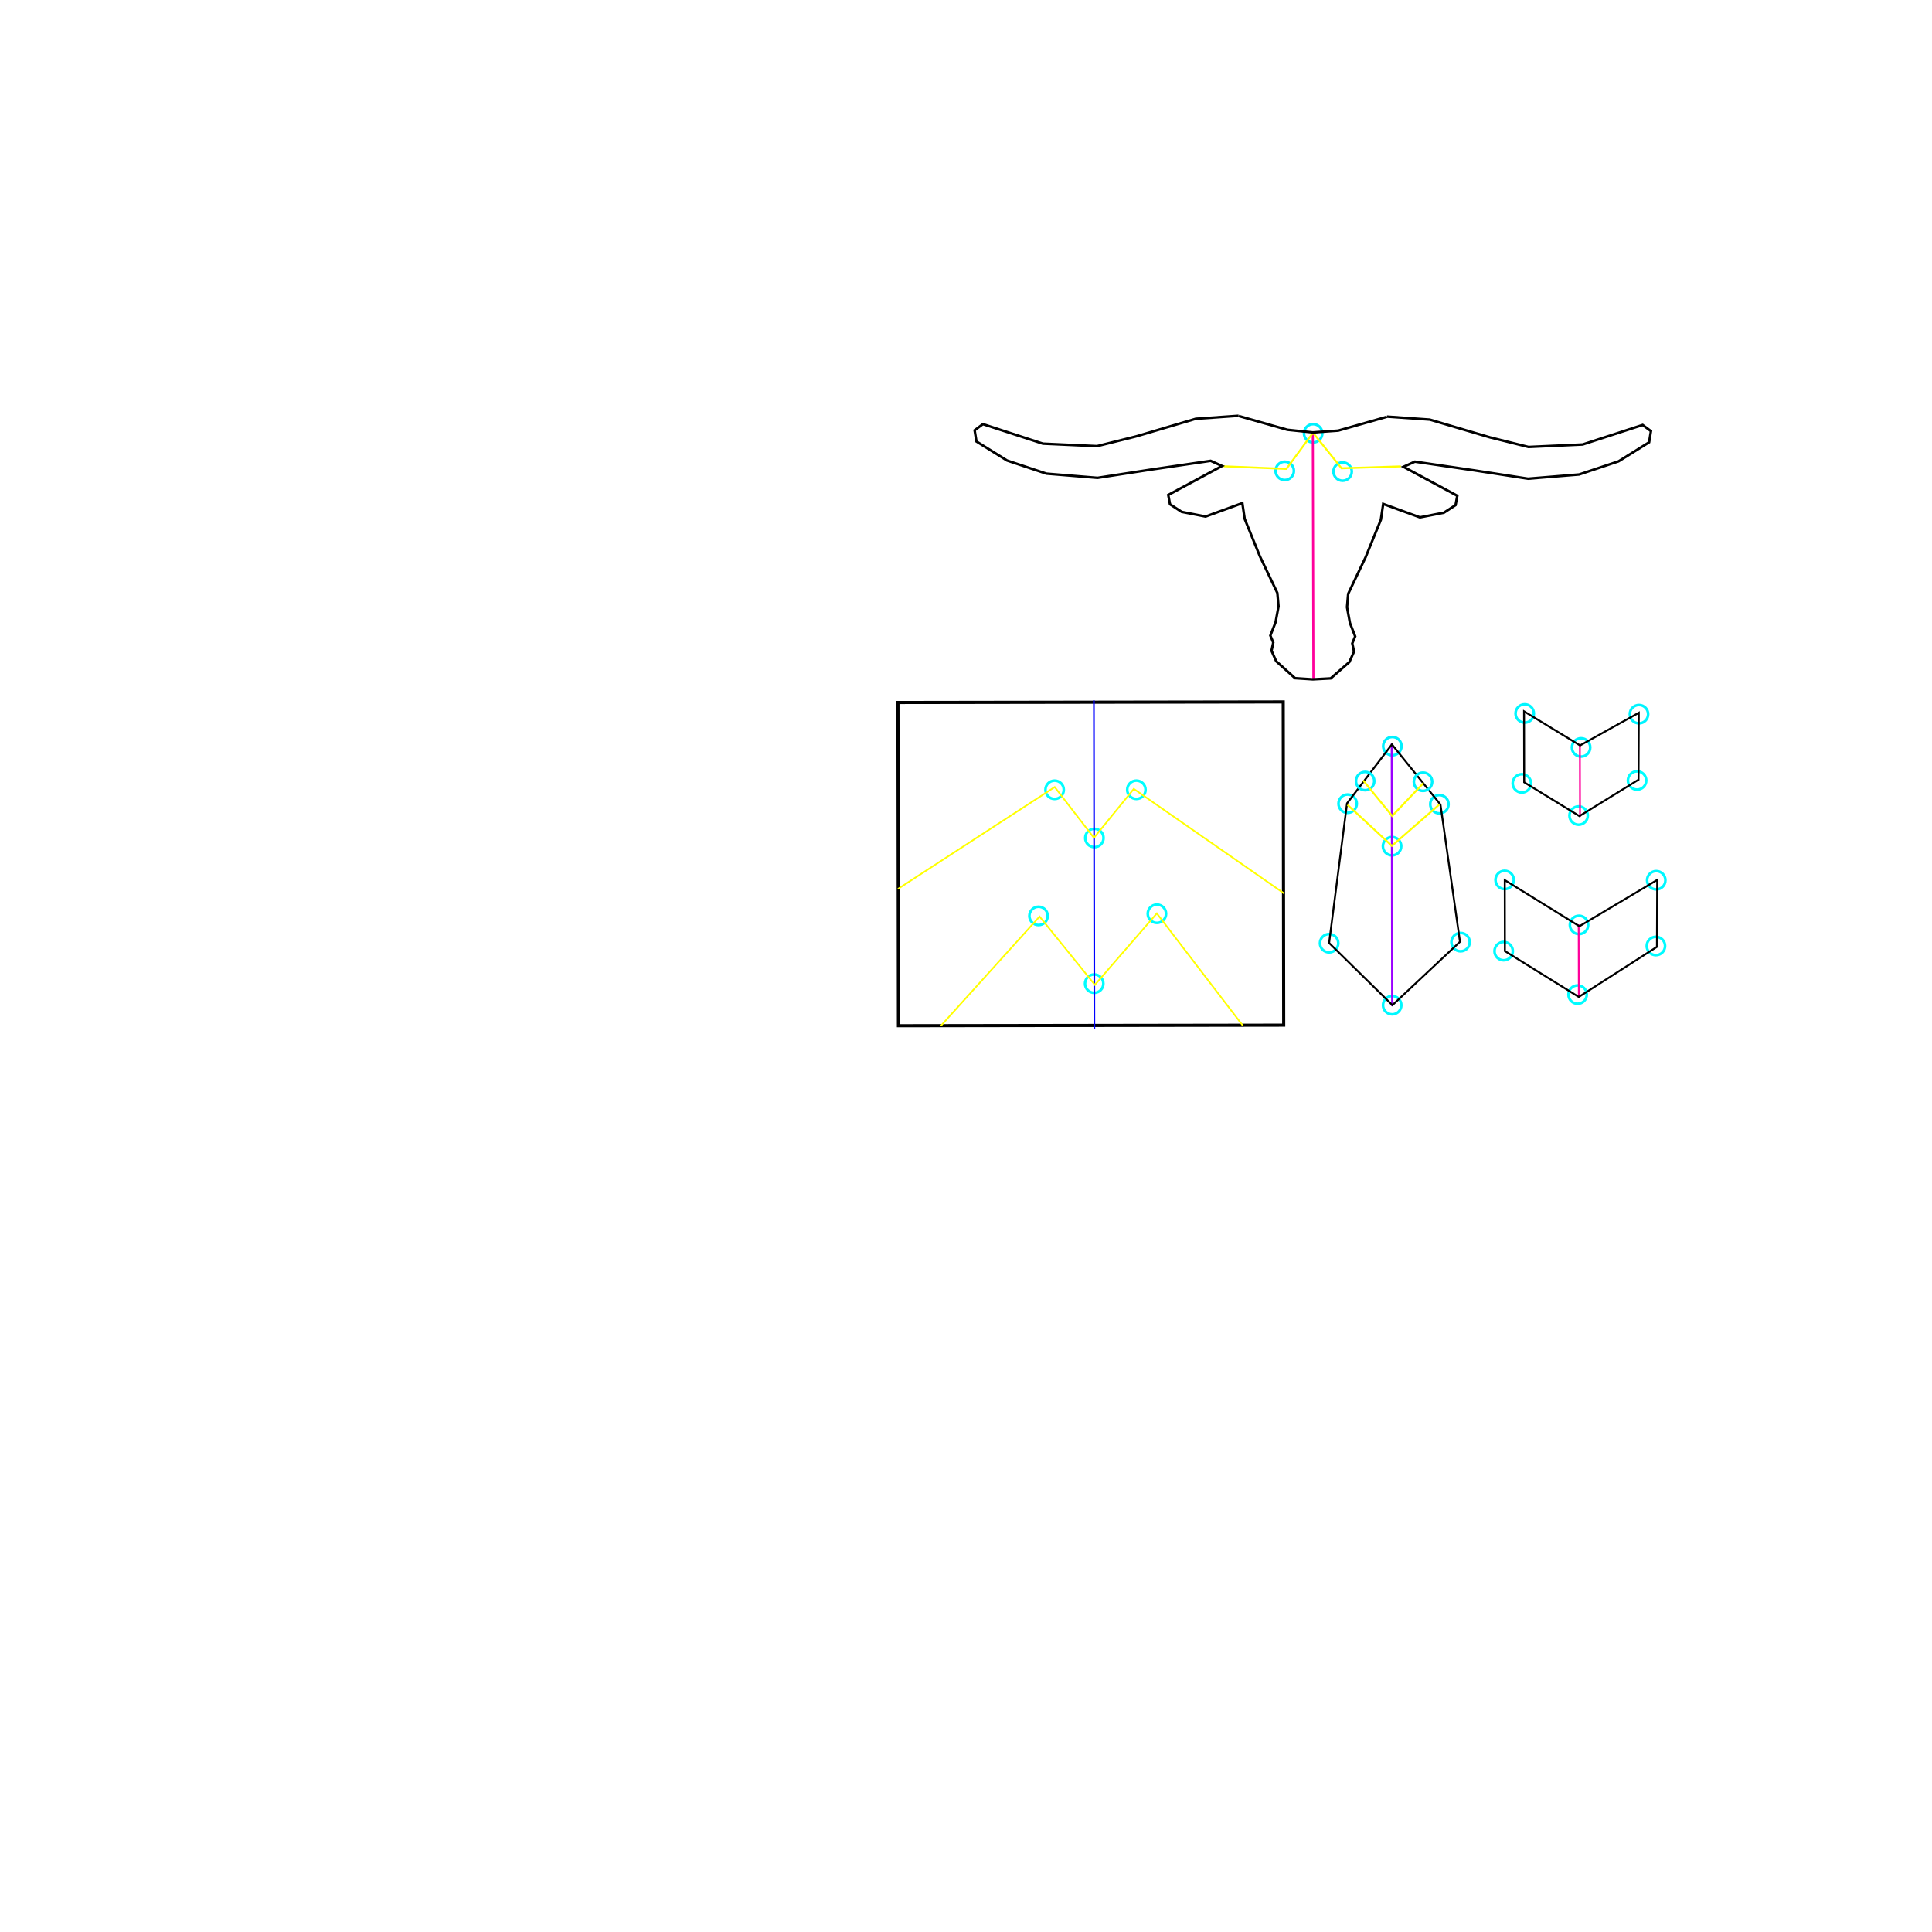
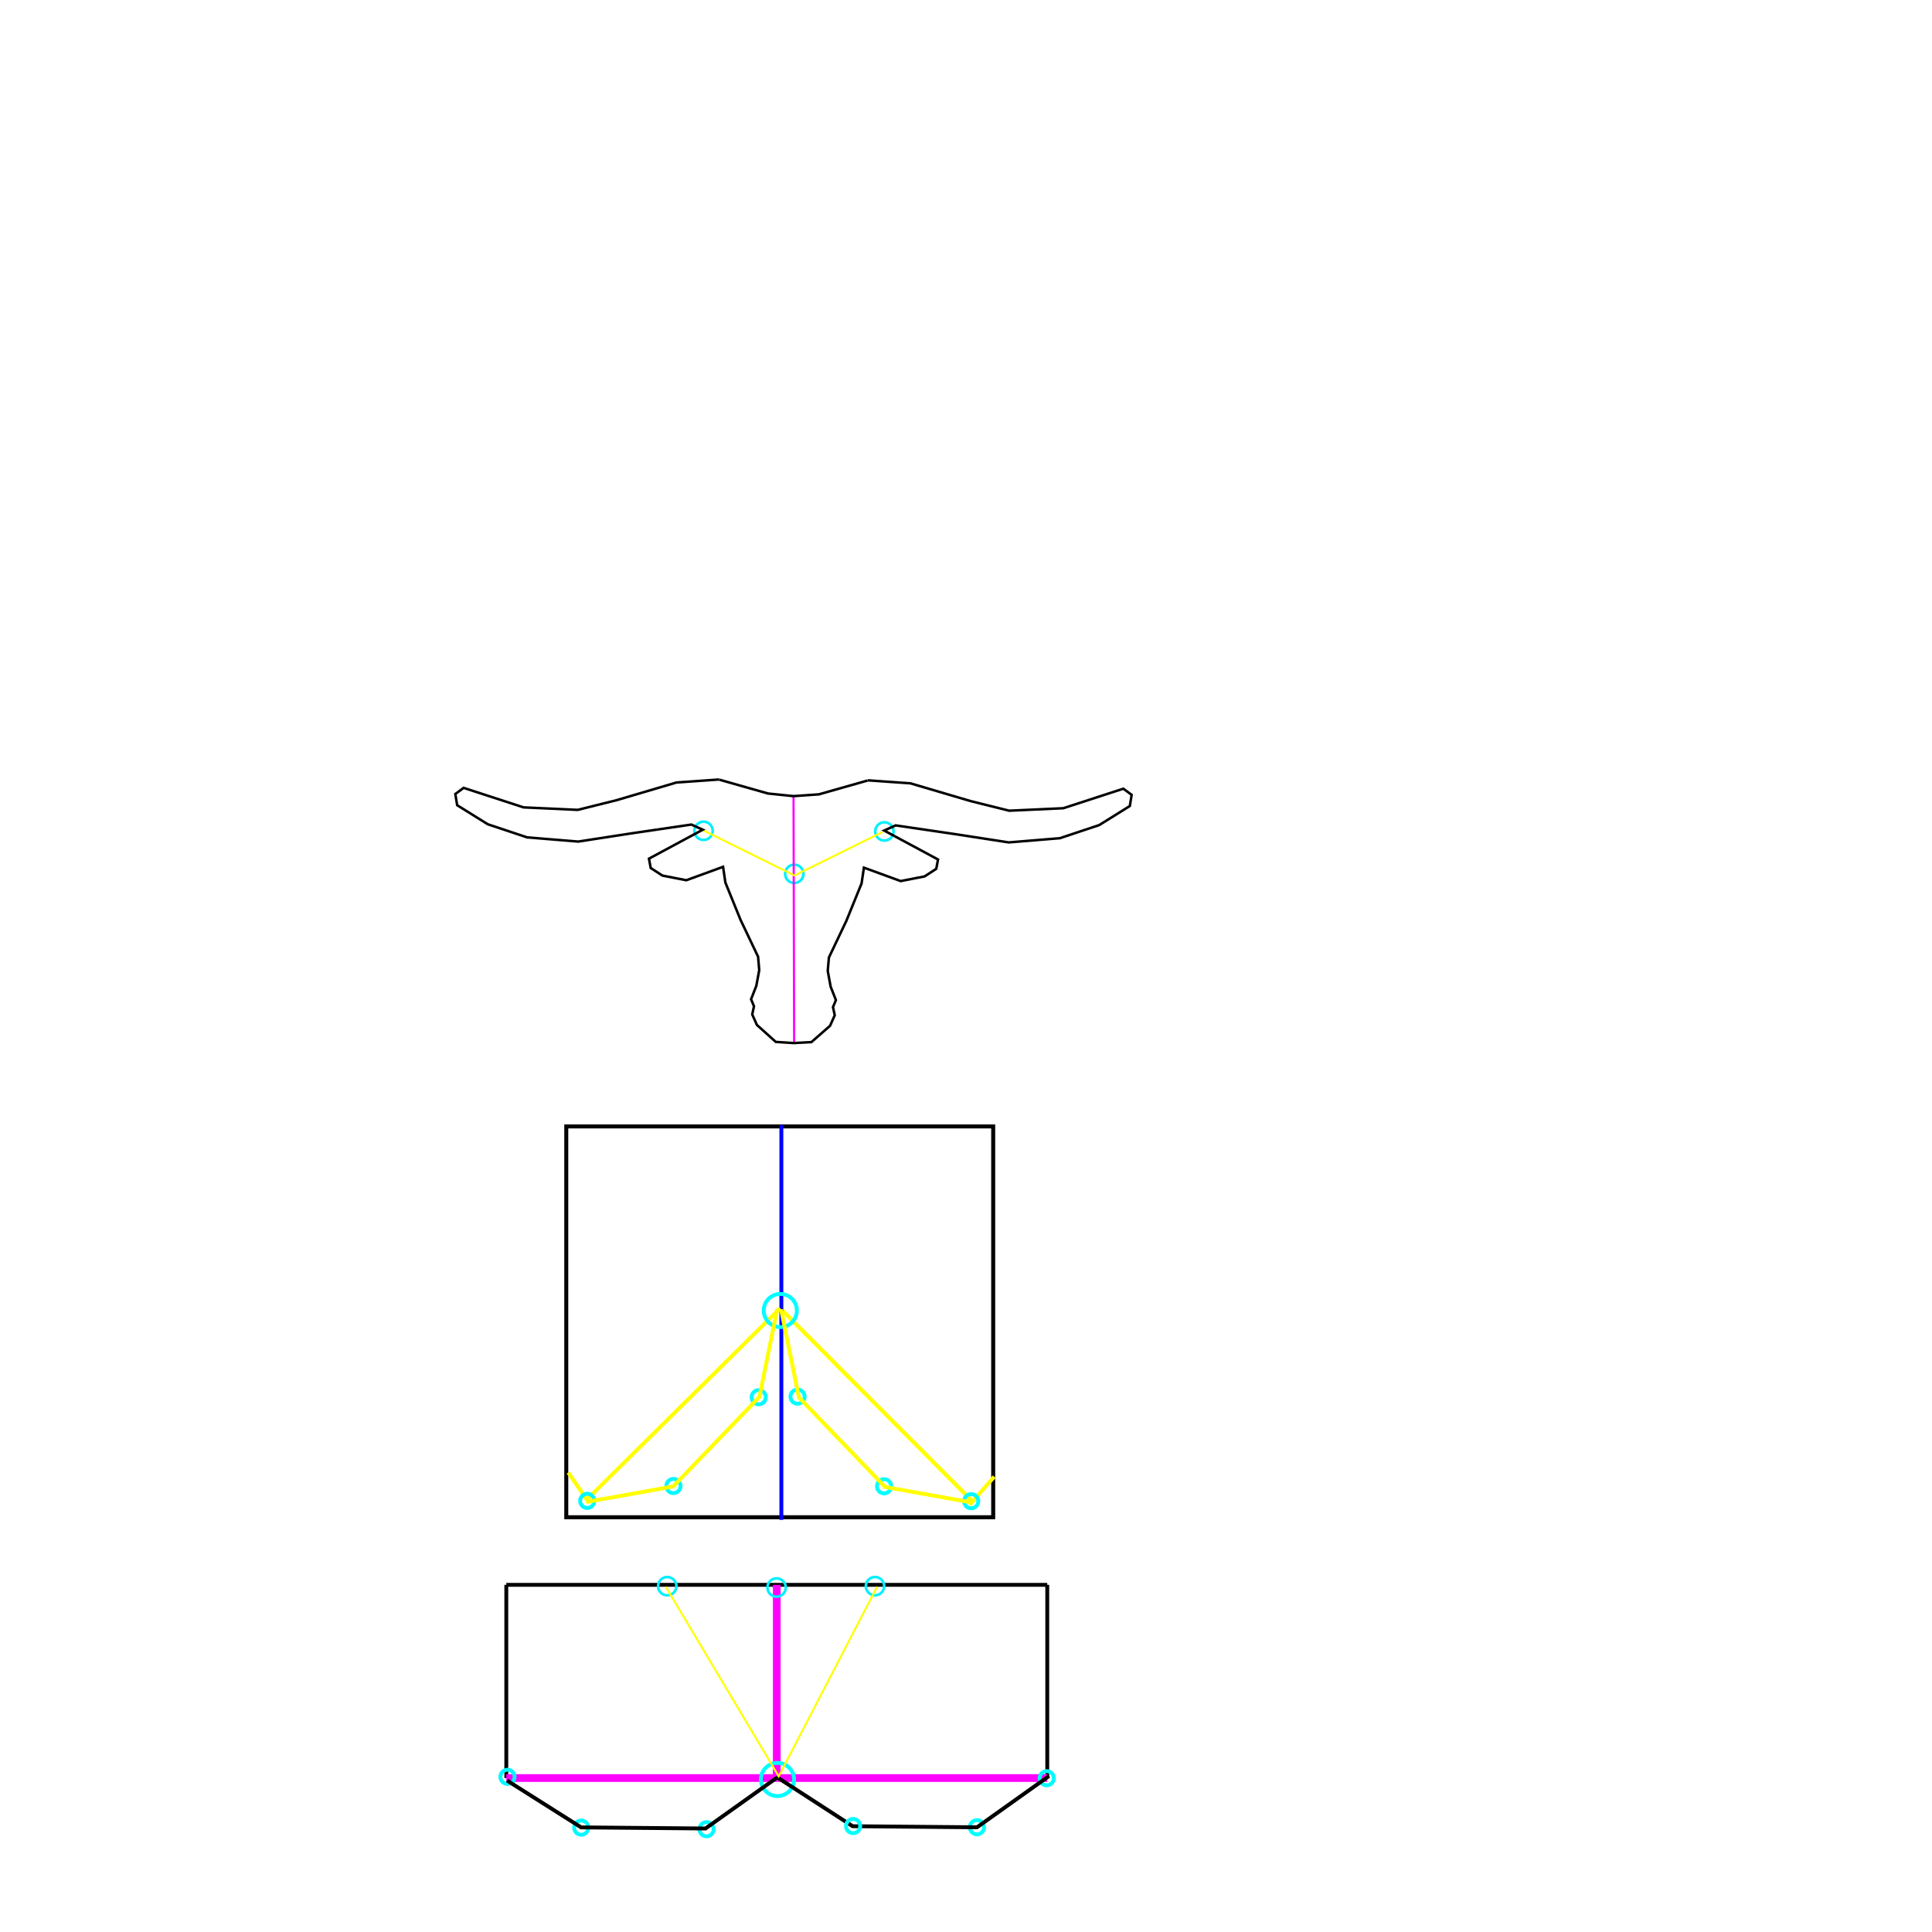
<svg xmlns="http://www.w3.org/2000/svg" height="500" version="1.1" width="500" id="svg14" xml:space="preserve">
  <defs id="defs2" />
-   <circle style="fill:none;stroke:#00ffff;stroke-width:0.684;stroke-opacity:1" id="path1-3-5" cx="217.284" cy="-282.909" r="2.372" transform="rotate(89.9157)" />
-   <circle style="fill:none;stroke:#00feff;stroke-width:0.684;stroke-dasharray:none;stroke-opacity:1" id="path1-3-5-3-3-7" cx="204.824" cy="-293.794" r="2.372" transform="rotate(89.9157)" />
-   <circle style="fill:none;stroke:#00fdff;stroke-width:0.684;stroke-dasharray:none;stroke-opacity:1" id="path1-3-5-3-3-7-9-5" cx="204.798" cy="-272.634" r="2.372" transform="rotate(89.9157)" />
-   <circle style="fill:none;stroke:#00ffff;stroke-width:0.684;stroke-opacity:1" id="path1-3-5-4" cx="211.673" cy="-408.231" r="2.372" transform="rotate(89.9157)" />
-   <circle style="fill:none;stroke:#00feff;stroke-width:0.684;stroke-dasharray:none;stroke-opacity:1" id="path1-3-5-3-3-7-3" cx="202.609" cy="-423.374" r="2.372" transform="rotate(89.9157)" />
-   <circle style="fill:none;stroke:#00fdff;stroke-width:0.684;stroke-dasharray:none;stroke-opacity:1" id="path1-3-5-3-3-7-9-5-6" cx="203.313" cy="-393.553" r="2.372" transform="rotate(89.9157)" />
-   <circle style="fill:none;stroke:#00fcff;stroke-width:0.684;stroke-dasharray:none;stroke-opacity:1" id="path1-3-5-3-3-7-9-5-8" cx="254.979" cy="-282.803" r="2.372" transform="rotate(89.9157)" />
-   <circle style="fill:none;stroke:#00fbff;stroke-width:0.684;stroke-dasharray:none;stroke-opacity:1" id="path1-3-5-3-3-7-9-5-8-7-4-5" cx="236.917" cy="-299.058" r="2.372" transform="rotate(89.9157)" />
-   <circle style="fill:none;stroke:#00faff;stroke-width:0.684;stroke-dasharray:none;stroke-opacity:1" id="path1-3-5-3-3-7-9-5-8-7-4-5-8" cx="237.429" cy="-268.424" r="2.372" transform="rotate(89.9157)" />
-   <rect style="fill:none;stroke:#000000;stroke-width:0.806;stroke-dasharray:none;stroke-opacity:1" id="rect1" width="83.649" height="99.708" x="182.148" y="-331.827" transform="rotate(89.9157)" />
-   <path style="fill:#0000ff;stroke:#0000ff;stroke-width:0.427px;stroke-linecap:butt;stroke-linejoin:miter;stroke-opacity:1" d="m 283.096,181.265 0.125,85.058" id="path1-8" />
-   <circle style="fill:none;stroke:#00fcff;stroke-width:0.684;stroke-dasharray:none;stroke-opacity:1" id="path1-3-5-3-3-7-9-5-8-3" cx="257.99" cy="-407.907" r="2.372" transform="rotate(89.9157)" />
-   <circle style="fill:none;stroke:#00fbff;stroke-width:0.684;stroke-dasharray:none;stroke-opacity:1" id="path1-3-5-3-3-7-9-5-8-7-4-5-81" cx="245.449" cy="-428.184" r="2.372" transform="rotate(89.9157)" />
-   <circle style="fill:none;stroke:#00faff;stroke-width:0.684;stroke-dasharray:none;stroke-opacity:1" id="path1-3-5-3-3-7-9-5-8-7-4-5-8-5" cx="246.726" cy="-388.781" r="2.372" transform="rotate(89.9157)" />
-   <circle style="fill:none;stroke:#00f9ff;stroke-width:0.684;stroke-dasharray:none;stroke-opacity:1" id="path1-3-5-3-3-7-9-5-8-7-4-5-8-5-5" cx="244.612" cy="-343.617" r="2.372" transform="rotate(89.9157)" />
-   <circle style="fill:none;stroke:#00f8ff;stroke-width:0.684;stroke-dasharray:none;stroke-opacity:1" id="path1-3-5-3-3-7-9-5-8-7-4-5-8-5-5-9" cx="260.665" cy="-359.909" r="2.372" transform="rotate(89.9157)" />
-   <circle style="fill:none;stroke:#00f7ff;stroke-width:0.684;stroke-dasharray:none;stroke-opacity:1" id="path1-3-5-3-3-7-9-5-8-7-4-5-8-5-5-9-0" cx="244.379" cy="-377.635" r="2.372" transform="rotate(89.9157)" />
-   <circle style="fill:none;stroke:#00f9ff;stroke-width:0.684;stroke-dasharray:none;stroke-opacity:1" id="path1-3-5-3-3-7-9-5-8-7-4-5-8-5-5-2" cx="228.302" cy="-389.068" r="2.372" transform="rotate(89.9157)" />
-   <circle style="fill:none;stroke:#00f8ff;stroke-width:0.684;stroke-dasharray:none;stroke-opacity:1" id="path1-3-5-3-3-7-9-5-8-7-4-5-8-5-5-9-7" cx="239.97" cy="-408.293" r="2.372" transform="rotate(89.9157)" />
-   <circle style="fill:none;stroke:#00f7ff;stroke-width:0.684;stroke-dasharray:none;stroke-opacity:1" id="path1-3-5-3-3-7-9-5-8-7-4-5-8-5-5-9-0-1" cx="228.443" cy="-428.298" r="2.372" transform="rotate(89.9157)" />
-   <circle style="fill:none;stroke:#00f6ff;stroke-width:0.684;stroke-dasharray:none;stroke-opacity:1" id="path1-3-5-3-3-7-9-5-8-7-4-5-8-5-5-9-0-8" cx="208.504" cy="-348.463" r="2.372" transform="rotate(89.9157)" />
-   <circle style="fill:none;stroke:#00f5ff;stroke-width:0.684;stroke-dasharray:none;stroke-opacity:1" id="path1-3-5-3-3-7-9-5-8-7-4-5-8-5-5-9-0-8-3" cx="219.53" cy="-359.941" r="2.372" transform="rotate(89.9157)" />
-   <circle style="fill:none;stroke:#00f4ff;stroke-width:0.684;stroke-dasharray:none;stroke-opacity:1" id="path1-3-5-3-3-7-9-5-8-7-4-5-8-5-5-9-0-8-3-2" cx="208.681" cy="-372.208" r="2.372" transform="rotate(89.9157)" />
-   <circle style="fill:none;stroke:#00f3ff;stroke-width:0.684;stroke-dasharray:none;stroke-opacity:1" id="path1-3-5-3-3-7-9-5-8-7-4-5-8-5-5-9-0-8-3-2-8" cx="122.552" cy="-347.29" r="2.372" transform="rotate(89.9157)" />
-   <circle style="fill:none;stroke:#00f2ff;stroke-width:0.684;stroke-dasharray:none;stroke-opacity:1" id="path1-3-5-3-3-7-9-5-8-7-4-5-8-5-5-9-0-8-3-2-8-4" cx="122.352" cy="-332.309" r="2.372" transform="rotate(89.9157)" />
-   <circle style="fill:none;stroke:#00f1ff;stroke-width:0.684;stroke-dasharray:none;stroke-opacity:1" id="path1-3-5-3-3-7-9-5-8-7-4-5-8-5-5-9-0-8-3-2-8-4-1" cx="112.641" cy="-339.676" r="2.372" transform="rotate(89.9157)" />
-   <circle style="fill:none;stroke:#00f1ff;stroke-width:0.684;stroke-dasharray:none;stroke-opacity:1" id="path1-3-5-3-3-7-9-5-8-7-4-5-8-5-5-9-0-8-3-2-8-4-1-9" cx="193.631" cy="-360.055" r="2.372" transform="rotate(89.9157)" />
-   <circle style="fill:none;stroke:#00f6ff;stroke-width:0.684;stroke-dasharray:none;stroke-opacity:1" id="path1-3-5-3-3-7-9-5-8-7-4-5-8-5-5-9-0-8-1" cx="185.227" cy="-394.321" r="2.372" transform="rotate(89.9157)" />
-   <circle style="fill:none;stroke:#00f5ff;stroke-width:0.684;stroke-dasharray:none;stroke-opacity:1" id="path1-3-5-3-3-7-9-5-8-7-4-5-8-5-5-9-0-8-3-1" cx="194.036" cy="-408.898" r="2.372" transform="rotate(89.9157)" />
-   <circle style="fill:none;stroke:#00f4ff;stroke-width:0.684;stroke-dasharray:none;stroke-opacity:1" id="path1-3-5-3-3-7-9-5-8-7-4-5-8-5-5-9-0-8-3-2-0" cx="185.451" cy="-423.893" r="2.372" transform="rotate(89.9157)" />
-   <path style="fill:#0000ff;stroke:#ff009b;stroke-width:0.454;stroke-linecap:butt;stroke-linejoin:miter;stroke-dasharray:none;stroke-opacity:1" d="m 408.589,257.841 -0.034,-18.595" id="path1-8-4-5-8" />
-   <path style="fill:#0000ff;stroke:#9b00ff;stroke-width:0.5;stroke-linecap:butt;stroke-linejoin:miter;stroke-dasharray:none;stroke-opacity:1" d="m 360.276,260.39 -0.109,-67.942" id="path1-8-4-5-8-1" />
-   <path style="fill:#0000ff;stroke:#ff009b;stroke-width:0.454;stroke-linecap:butt;stroke-linejoin:miter;stroke-dasharray:none;stroke-opacity:1" d="m 408.905,211.412 -0.034,-18.595" id="path1-8-4-5-8-6" />
-   <path style="fill:none;stroke:#ffff00;stroke-width:0.427px;stroke-linecap:butt;stroke-linejoin:miter;stroke-opacity:1" d="m 243.499,265.467 25.539,-28.263 14.317,17.67 16.032,-18.489 22.241,29.02" id="path11-7" />
-   <path style="fill:none;stroke:#ffff00;stroke-width:0.427px;stroke-linecap:butt;stroke-linejoin:miter;stroke-opacity:1" d="m 232.386,230.053 40.572,-26.361 10.149,13.137 10.319,-12.662 38.934,27.081" id="path11-7-5" />
-   <path style="fill:none;stroke:#000000;stroke-width:0.5;stroke-linecap:butt;stroke-linejoin:miter;stroke-dasharray:none;stroke-opacity:1" d="m 424.116,184.468 -0.073,17.314 -15.294,9.423 -14.293,-8.752 -0.032,-18.358 14.491,8.822 z" id="path3-3-1" />
-   <path style="fill:none;stroke:#000000;stroke-width:0.5;stroke-linecap:butt;stroke-linejoin:miter;stroke-dasharray:none;stroke-opacity:1" d="m 428.887,227.725 -0.073,17.314 -20.228,12.963 -19.121,-11.863 -0.032,-18.358 19.319,11.933 z" id="path3-3-1-8" />
-   <path style="fill:none;stroke:#000000;stroke-width:0.5;stroke-linecap:butt;stroke-linejoin:miter;stroke-dasharray:none;stroke-opacity:1" d="m 372.788,208.219 5.054,35.511 -17.488,16.396 -16.381,-16.089 4.637,-36.13 11.618,-15.254 z" id="path3-3-1-8-5" />
-   <path style="fill:none;stroke:#ffff00;stroke-width:0.5;stroke-linecap:butt;stroke-linejoin:miter;stroke-dasharray:none;stroke-opacity:1" d="m 348.732,208.287 11.489,10.622 12.238,-10.669" id="path2" />
-   <path style="fill:#0000ff;stroke:#ff009b;stroke-width:0.561;stroke-linecap:butt;stroke-linejoin:miter;stroke-dasharray:none;stroke-opacity:1" d="m 339.912,175.717 -0.154,-64.082" id="path1-8-4-5-8-1-0" />
-   <path style="fill:none;stroke:#ffff00;stroke-width:0.5;stroke-linecap:butt;stroke-linejoin:miter;stroke-dasharray:none;stroke-opacity:1" d="m 316.657,120.678 16.26,0.671 6.888,-9.355 7.382,9.192 15.367,-0.483" id="path6-7-9-9-5" />
-   <circle style="fill:none;stroke:#00f3ff;stroke-width:0.684;stroke-dasharray:none;stroke-opacity:1" id="path1-3-5-3-3-7-9-5-8-7-4-5-8-5-5-9-0-8-3-2-8-5" cx="202.859" cy="-367.978" r="2.372" transform="rotate(89.9157)" />
-   <circle style="fill:none;stroke:#00f2ff;stroke-width:0.684;stroke-dasharray:none;stroke-opacity:1" id="path1-3-5-3-3-7-9-5-8-7-4-5-8-5-5-9-0-8-3-2-8-4-8" cx="202.659" cy="-352.996" r="2.372" transform="rotate(89.9157)" />
-   <path style="fill:none;stroke:#ffff00;stroke-width:0.5;stroke-linecap:butt;stroke-linejoin:miter;stroke-dasharray:none;stroke-opacity:1" d="m 352.778,201.96 7.515,9.214 8.098,-8.516" id="path2-7" />
-   <path style="fill:none;stroke:#000000;stroke-width:0.648;stroke-linecap:butt;stroke-linejoin:miter;stroke-dasharray:none;stroke-opacity:1" d="m 358.897,107.875 -12.567,3.57 -6.582,0.465 -6.582,-0.68 -12.567,-3.57 m 38.347,0.157 11.076,0.779 15.53,4.585 10.027,2.498 14.01,-0.643 15.525,-5.053 2.148,1.592 -0.477,2.896 -7.915,4.928 -10.188,3.398 -13.229,1.087 -13.783,-2.129 -15.495,-2.276 -2.953,1.333 13.926,7.492 -0.453,2.416 -3.02,1.963 -6.191,1.208 -9.513,-3.473 -0.604,4.077 -3.926,9.664 -4.53,9.513 -0.302,3.473 0.755,4.077 1.359,3.473 -0.755,1.812 0.453,2.114 -1.208,2.718 -4.832,4.228 -4.609,0.247 -4.609,-0.301 -4.886,-4.389 -1.208,-2.718 0.453,-2.114 -0.755,-1.812 1.359,-3.473 0.755,-4.077 -0.302,-3.473 -4.53,-9.513 -3.926,-9.664 -0.604,-4.077 -9.513,3.473 -6.191,-1.208 -3.02,-1.963 -0.453,-2.416 13.926,-7.492 -2.953,-1.333 -15.495,2.276 -13.783,2.129 -13.229,-1.087 -10.188,-3.398 -7.915,-4.928 -0.477,-2.896 2.148,-1.592 15.525,5.053 14.01,0.643 10.027,-2.498 15.53,-4.585 11.076,-0.779" id="path6-8-4-0" />
+   <circle style="fill:none;stroke:#00eeff;stroke-width:0.684;stroke-dasharray:none;stroke-opacity:1" id="path1-3-5-3-3-7-9-5-8-7-4-5-8-5-5-9-0-8-1-7" cx="215.28" cy="-181.76" r="2.372" transform="rotate(89.9157)" />
+   <circle style="fill:none;stroke:#00efff;stroke-width:0.684;stroke-dasharray:none;stroke-opacity:1" id="path1-3-5-3-3-7-9-5-8-7-4-5-8-5-5-9-0-8-3-1-8" cx="226.447" cy="-205.231" r="2.372" transform="rotate(89.9157)" />
+   <circle style="fill:none;stroke:#00f0ff;stroke-width:0.684;stroke-dasharray:none;stroke-opacity:1" id="path1-3-5-3-3-7-9-5-8-7-4-5-8-5-5-9-0-8-3-2-0-7" cx="215.509" cy="-228.563" r="2.372" transform="rotate(89.9157)" />
+   <path style="fill:#0000ff;stroke:#ff00ff;stroke-width:0.561;stroke-linecap:butt;stroke-linejoin:miter;stroke-dasharray:none;stroke-opacity:1" d="M 205.521,269.847 205.367,205.765" id="path1-8-4-5-8-1-0" />
+   <path style="fill:none;stroke:#ffff00;stroke-width:0.5;stroke-linecap:butt;stroke-linejoin:miter;stroke-dasharray:none;stroke-opacity:1" d="m 181.851,214.811 23.761,11.763 22.834,-11.278" id="path6-7-9-9-5" />
+   <path style="fill:none;stroke:#000000;stroke-width:0.648;stroke-linecap:butt;stroke-linejoin:miter;stroke-dasharray:none;stroke-opacity:1" d="m 224.506,202.005 -12.567,3.57 -6.582,0.465 -6.582,-0.68 -12.567,-3.57 m 38.347,0.157 11.076,0.779 15.53,4.585 10.027,2.498 14.01,-0.643 15.525,-5.053 2.148,1.592 -0.477,2.896 -7.915,4.928 -10.188,3.398 -13.229,1.087 -13.783,-2.129 -15.495,-2.276 -2.953,1.333 13.926,7.492 -0.453,2.416 -3.02,1.963 -6.191,1.208 -9.513,-3.473 -0.604,4.077 -3.926,9.664 -4.53,9.513 -0.302,3.473 0.755,4.077 1.359,3.473 -0.755,1.812 0.453,2.114 -1.208,2.718 -4.832,4.228 -4.609,0.247 -4.609,-0.301 -4.886,-4.389 -1.208,-2.718 0.453,-2.114 -0.755,-1.812 1.359,-3.473 0.755,-4.077 -0.302,-3.473 -4.53,-9.513 -3.926,-9.664 -0.604,-4.077 -9.513,3.473 -6.191,-1.208 -3.02,-1.963 -0.453,-2.416 13.926,-7.492 -2.953,-1.333 -15.495,2.276 -13.783,2.129 -13.229,-1.087 -10.188,-3.398 -7.915,-4.928 -0.477,-2.896 2.148,-1.592 15.525,5.053 14.01,0.643 10.027,-2.498 15.53,-4.585 11.076,-0.779" id="path6-8-4-0" />
+   <line stroke="#000000" stroke-width="2" x1="131.029" x2="271.029" y1="410.155" y2="410.155" id="line89418" style="stroke-width:1;stroke-dasharray:none" />
+   <line stroke="#000000" stroke-width="2" x1="271.029" x2="271.029" y1="410.155" y2="460.155" id="line89420" style="stroke-width:1;stroke-dasharray:none" />
+   <line stroke="#000000" stroke-width="2" x1="131.029" x2="131.029" y1="410.155" y2="460.155" id="line89422" style="stroke-width:1;stroke-dasharray:none" />
+   <line stroke="blue" stroke-width="2" x1="201.029" x2="201.029" y1="410.155" y2="460.155" id="line89432" style="fill:#ff00ff;stroke:#ff00ff;stroke-opacity:1" />
+   <line stroke="rgb(0,255,255)" stroke-width="2" x1="131.029" x2="201.029" y1="460.155" y2="460.155" id="line89434" style="stroke:#ff00ff;stroke-opacity:1" />
+   <line stroke="rgb(0,155,255)" stroke-width="2" x1="201.029" x2="271.029" y1="460.155" y2="460.155" id="line89436" style="stroke:#ff00ff;stroke-opacity:1" />
+   <path style="fill:none;stroke:#000000;stroke-width:1.035px;stroke-linecap:butt;stroke-linejoin:miter;stroke-opacity:1" d="M 146.549,291.518 V 392.661 H 257.038 V 291.518 Z" id="path1" />
+   <path style="fill:none;stroke:#ffff00;stroke-width:1.037px;stroke-linecap:butt;stroke-linejoin:miter;stroke-opacity:1" d="m 201.904,338.58 49.963,50.171" id="path4" />
+   <path style="fill:none;stroke:#0000ff;stroke-width:1.008px;stroke-linecap:butt;stroke-linejoin:miter;stroke-opacity:1" d="M 202.216,393.344 V 291.16" id="path2" />
+   <path style="fill:none;stroke:#ffff00;stroke-width:1.011px;stroke-linecap:butt;stroke-linejoin:miter;stroke-opacity:1" d="m 201.91,338.569 -49.957,49.439" id="path3" />
+   <path style="fill:none;stroke:#ffff00;stroke-width:1;stroke-linecap:butt;stroke-linejoin:miter;stroke-dasharray:none;stroke-opacity:1" d="m 250.928,389.466 6.378,-7.303" id="path7" />
+   <path style="fill:none;stroke:#ffff00;stroke-width:1;stroke-linecap:butt;stroke-linejoin:miter;stroke-dasharray:none;stroke-opacity:1" d="m 152.45,388.961 -5.384,-7.871" id="path7-3" />
+   <circle style="fill:none;stroke:#00ffff;stroke-opacity:1" id="path8" cx="228.796" cy="384.647" r="1.839" />
+   <circle style="fill:none;stroke:#00feff;stroke-opacity:1" id="path8-9" cx="206.404" cy="361.455" r="1.839" />
+   <circle style="fill:none;stroke:#00faff;stroke-opacity:1" id="path8-9-1" cx="196.357" cy="361.605" r="1.839" />
+   <circle style="fill:none;stroke:#00faff;stroke-opacity:1" id="path8-9-1-9" cx="182.852" cy="473.4" r="1.839" />
+   <circle style="fill:none;stroke:#00f9ff;stroke-opacity:1" id="path8-9-1-6" cx="174.287" cy="384.579" r="1.839" />
+   <circle style="fill:none;stroke:#00f8ff;stroke-opacity:1" id="path8-9-1-6-6" cx="151.981" cy="388.428" r="1.839" />
+   <circle style="fill:none;stroke:#00f9ff;stroke-opacity:1" id="path8-9-1-6-2" cx="150.423" cy="472.992" r="1.839" />
+   <circle style="fill:none;stroke:#00ffff;stroke-opacity:1" id="path8-1" cx="-155.604" cy="513.162" r="1.839" transform="rotate(-45)" />
+   <circle style="fill:none;stroke:#00fcff;stroke-opacity:1" id="path8-1-4" cx="-133.866" cy="516.961" r="1.839" transform="rotate(-45)" />
+   <circle style="fill:none;stroke:#00fdff;stroke-opacity:1" id="path8-9-9-0" transform="rotate(-45)" r="4.29" cy="467.922" cx="-183.362" />
+   <circle style="fill:none;stroke:#00fdff;stroke-opacity:1" id="path8-9-9-0-5" transform="rotate(-45)" r="4.29" cy="382.62" cx="-97.031" />
+   <circle style="fill:none;stroke:#00f8ff;stroke-opacity:1" id="path8-9-1-6-6-2" cx="131.339" cy="459.847" r="1.839" />
+   <path style="fill:none;stroke:#000000;stroke-width:1;stroke-linecap:butt;stroke-linejoin:miter;stroke-dasharray:none;stroke-opacity:1" d="m 201.16,459.98 19.5,12.641 32.188,0.282 18.635,-13.27" id="path5" />
+   <circle style="fill:none;stroke:#00fcff;stroke-opacity:1" id="path8-1-4-1" cx="-96.989" cy="452.442" r="1.839" transform="rotate(-45)" />
+   <path style="fill:none;stroke:#ffff00;stroke-width:1;stroke-linecap:butt;stroke-linejoin:miter;stroke-dasharray:none;stroke-opacity:1" d="m 202.142,338.855 4.608,22.777 22.316,23.198 22.519,4.033" id="path5-5" />
+   <path style="fill:none;stroke:#ffff00;stroke-width:1;stroke-linecap:butt;stroke-linejoin:miter;stroke-dasharray:none;stroke-opacity:1" d="m 201.157,338.713 -4.608,22.777 -22.316,23.198 -22.519,4.033" id="path5-5-8" />
+   <path style="fill:none;stroke:#000000;stroke-width:1px;stroke-linecap:butt;stroke-linejoin:miter;stroke-opacity:1" d="m 131.202,460.786 19.2,12.141 32.188,0.282 18.635,-13.27" id="path5-0" />
+   <circle style="fill:none;stroke:#00feff;stroke-opacity:1" id="path8-9-0" cx="220.784" cy="472.584" r="1.839" />
+   <circle style="fill:none;stroke:#00eeff;stroke-width:0.684;stroke-dasharray:none;stroke-opacity:1" id="path1-3-5-3-3-7-9-5-8-7-4-5-8-5-5-9-0-8-1-7-1" cx="410.754" cy="-172.078" r="2.372" transform="rotate(89.9157)" />
+   <circle style="fill:none;stroke:#00efff;stroke-width:0.684;stroke-dasharray:none;stroke-opacity:1" id="path1-3-5-3-3-7-9-5-8-7-4-5-8-5-5-9-0-8-3-1-8-3" cx="411.148" cy="-200.375" r="2.372" transform="rotate(89.9157)" />
+   <circle style="fill:none;stroke:#00f0ff;stroke-width:0.684;stroke-dasharray:none;stroke-opacity:1" id="path1-3-5-3-3-7-9-5-8-7-4-5-8-5-5-9-0-8-3-2-0-7-8" cx="410.828" cy="-225.846" r="2.372" transform="rotate(89.9157)" />
+   <path style="fill:none;stroke:#ffff00;stroke-width:0.5;stroke-linecap:butt;stroke-linejoin:miter;stroke-dasharray:none;stroke-opacity:1" d="m 172.291,410.63 29.234,49.076 25.487,-49.089" id="path6-7-9-9-5-4" />
</svg>
